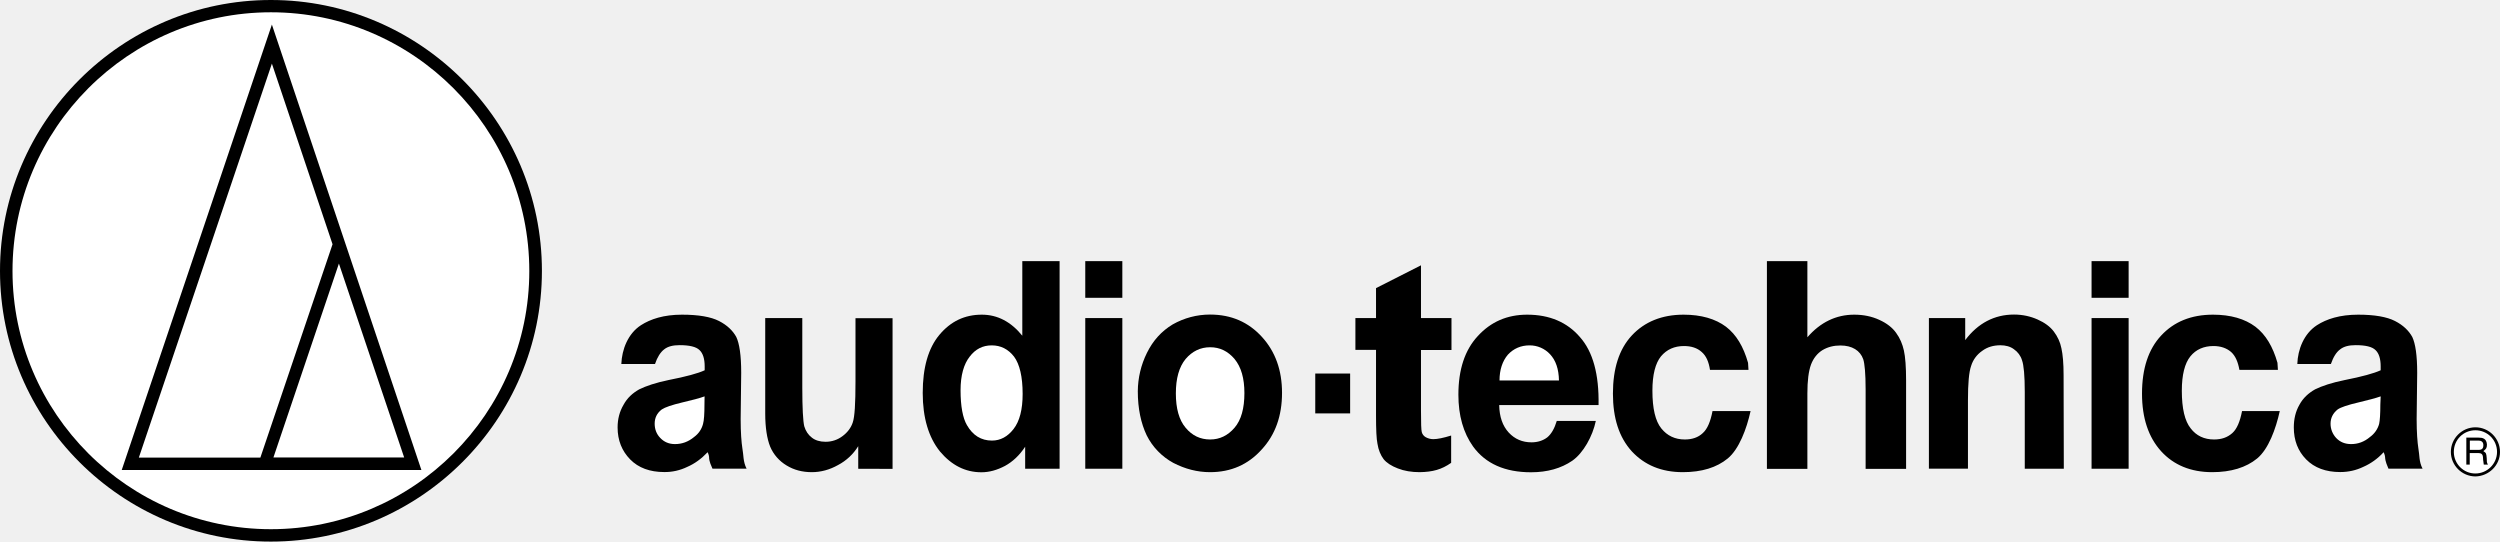
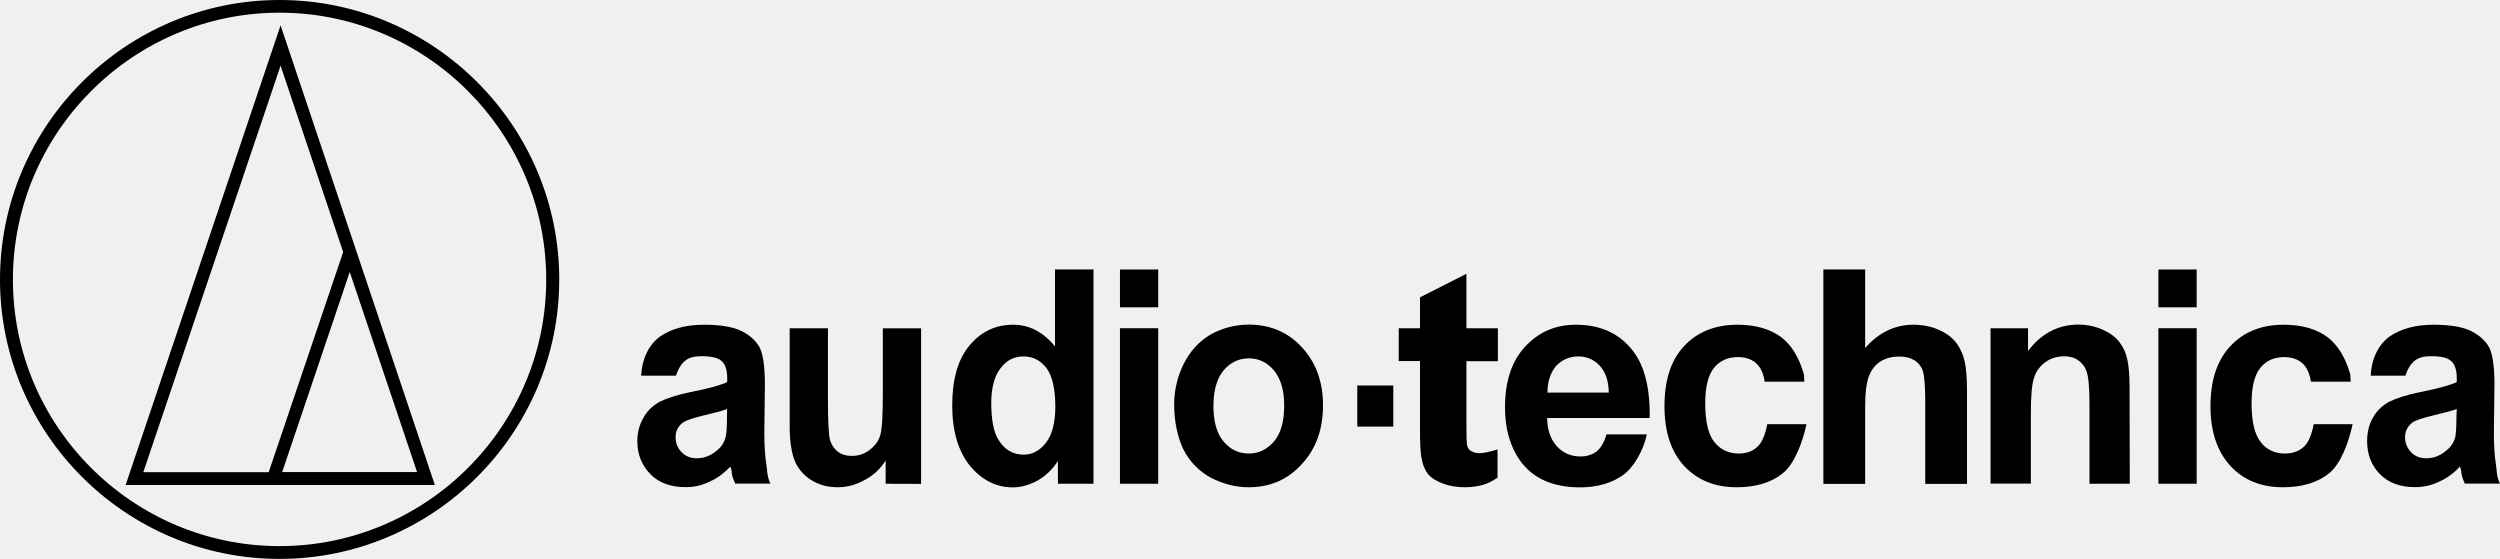
- <svg xmlns="http://www.w3.org/2000/svg" version="1.1" id="Layer_1" x="0px" y="0px" viewBox="0 0 2279.4 493.9" style="enable-background:new 0 0 2279.4 493.9;" xml:space="preserve">
+ <svg xmlns="http://www.w3.org/2000/svg" version="1.1" id="Layer_1" x="0px" y="0px" viewBox="0 0 2208.8 493.8" style="enable-background:new 0 0 2208.8 493.8;" xml:space="preserve">
  <style type="text/css">
	.st0{fill-rule:evenodd;clip-rule:evenodd;}
- 	.st1{fill-rule:evenodd;clip-rule:evenodd;fill:#FFFFFF;}
</style>
-   <g>
-     <path class="st0" d="M2279.4,412c0-12.3-10.1-22.4-22.4-22.4c-12.3,0-22.4,10.1-22.4,22.4c0,12.3,10,22.3,22.4,22.4   C2269.3,434.1,2279.4,424.3,2279.4,412z M782.5,427.4v-20.6c-4.5,7.3-10.8,13.2-18.4,17.2c-7.6,4.3-15.7,6.5-23.9,6.5   c-8.7,0-16.3-2-23-6.1c-6.7-4-12-10-15-17.2c-2.9-7.2-4.5-17.5-4.5-30.2v-87h33.8v63.1c0,19.2,0.7,31.1,1.8,35.6   c1.3,4.3,3.6,7.8,6.9,10.3c3.1,2.5,7.4,3.8,12.5,3.8c5.8,0,11-1.8,15.4-5.1c4.5-3.3,7.8-7.6,9.4-12.5c1.8-5.1,2.5-17.4,2.5-37.1   v-58h33.8v137.4L782.5,427.4L782.5,427.4z M966.3,427.4h-31.6v-20.1c-5.1,7.8-11.4,13.7-18.4,17.5c-7.2,3.8-14.3,5.8-21.5,5.8   c-14.8,0-27.3-6.5-37.8-19c-10.3-12.8-15.7-30.6-15.7-53.3c0-23.3,5.1-40.9,15.2-53c10.3-12.3,23-18.4,38.7-18.4   c14.3,0,26.6,6.5,36.9,19.2v-68h34V427.4L966.3,427.4z" />
-     <path class="st1" d="M875.8,355.8c0,14.5,2,25.3,5.8,31.8c5.4,9.4,13,14.1,22.8,14.1c7.8,0,14.3-3.6,19.7-10.5   c5.6-7.2,8.3-17.9,8.3-32c0-15.7-2.7-27.1-7.8-34c-5.4-6.9-12.1-10.3-20.4-10.3c-8.1,0-14.8,3.3-20.1,10.3   C878.8,331.9,875.8,342.2,875.8,355.8L875.8,355.8z" />
-     <path class="st0" d="M989.5,271.5v-33.4h33.8v33.4H989.5z M989.5,427.4V290h33.8v137.4H989.5z M1037.4,356.7   c0.1-12.1,2.9-24,8.3-34.9c5.6-11.4,13.4-19.9,23.5-26c10.4-5.9,22.1-9,34-9c19.5,0,35.1,6.9,47.4,20.4s18.3,30.5,18.3,51   c0,20.8-6,38.1-18.6,51.7c-12.3,13.7-28,20.6-47,20.6c-11.6,0-22.8-2.9-33.6-8.5c-10.4-5.7-18.9-14.4-24.2-25.1   C1040.3,386,1037.4,372.6,1037.4,356.7L1037.4,356.7z" />
-     <path class="st1" d="M1072.1,358.7c0,13.7,2.9,24.2,8.9,31.3c6,7.2,13.4,10.7,22.4,10.7c8.7,0,16.1-3.6,22.2-10.7s9-17.7,9-31.6   c0-13.4-2.9-23.7-9-31.1c-6-7.1-13.4-10.7-22.2-10.7c-8.9,0-16.3,3.6-22.4,10.7C1075,334.6,1072.1,345.1,1072.1,358.7z" />
-     <path class="st0" d="M1199.2,376.9v-36.3h31.8v36.3H1199.2z M1323.4,290v29.1h-27.8v55.3c0,11.2,0.2,17.7,0.7,19.5   c0.5,2,1.8,3.7,3.6,4.7c2,1.1,4.3,1.8,6.9,1.8c3.8,0,9.2-1.1,16.3-3.3V422c-8.7,6.1-16.8,8.3-28.7,8.5c-7.4,0-14.1-1.1-19.9-3.4   c-5.8-2.2-10.3-5.1-13-8.5c-2.7-3.6-4.7-8.3-5.6-14.1c-0.9-4.3-1.3-12.8-1.3-25.7v-59.8h-18.8V290h18.8v-27.3l41-20.8V290   L1323.4,290L1323.4,290L1323.4,290z M1455,383.8c-2.9,13.9-11.4,29.3-21.5,36.3c-10.1,6.9-22.6,10.5-37.6,10.5   c-23.7,0-41.4-7.8-52.8-23.5c-8.9-12.5-13.4-28.2-13.4-47.2c0-22.8,5.8-40.7,17.7-53.5c11.9-13,26.8-19.5,45-19.5   c20.4,0,36.5,6.9,48.1,20.4c11.9,13.4,17.5,34,17,62h-90.6c0.2,10.7,3.1,19,8.7,25.1c5.6,6,12.5,8.9,20.8,8.9   c5.6,0,10.5-1.6,14.3-4.5c3.8-3.1,6.7-8.3,8.7-15H1455L1455,383.8z" />
-     <path class="st1" d="M1421.4,346.9c-0.2-10.5-2.9-18.3-8.1-23.9c-4.8-5.2-11.7-8.2-18.8-8.1c-7.8,0-14.5,2.9-19.7,8.5   c-4.9,5.8-7.6,13.7-7.6,23.5L1421.4,346.9L1421.4,346.9L1421.4,346.9z" />
-     <path class="st0" d="M1647.9,238.1v69.4c11.9-13.7,26.2-20.6,42.7-20.6c8.5,0,16.1,1.6,22.8,4.7c6.9,3.1,12.1,7.2,15.4,11.9   c3.6,4.9,5.8,10.3,7.1,16.1c1.3,5.8,2,15,2,27.3v80.6h-36.9v-72.5c0-14.5-0.9-23.7-2.2-27.5c-1.3-3.8-3.9-7.1-7.4-9.2   c-3.6-2.2-8.1-3.3-13.4-3.3c-6,0-11.4,1.3-16.3,4.2c-4.7,2.9-8.3,7.4-10.5,13.2c-2.2,6-3.3,14.8-3.3,26.2v68.9H1611V238.1H1647.9z    M1881.7,427.4h-35.6v-70c0-14.8-0.9-24.6-2.5-28.9c-1.2-4.1-3.9-7.7-7.4-10.1c-3.3-2.5-7.6-3.6-12.3-3.6c-6.3,0-11.9,1.6-16.6,5.1   c-4.8,3.3-8.4,8.1-10.1,13.7c-2,5.6-2.9,16.1-2.9,31.5v62.2h-35.6V290h33.1v20.1c11.6-15.4,26.6-23.3,44.5-23.3   c7.8,0,15,1.6,21.5,4.5s11.4,6.5,14.8,11c3.4,4.5,5.8,9.6,6.9,15.2c1.3,5.8,2,13.9,2,24.6L1881.7,427.4L1881.7,427.4L1881.7,427.4z    M1907,271.5v-33.4h33.8v33.4H1907z M1907,427.4V290h33.8v137.4H1907z M2076.9,337.2h-35.1c-1.3-7.2-3.6-12.7-7.6-16.3   c-4.2-3.6-9.6-5.4-16.1-5.4c-8.7,0-15.9,3.1-21,9.4c-5.1,6.3-7.8,16.8-7.8,31.3c0,16.3,2.7,27.7,8.1,34.4   c5.1,6.7,12.3,10.1,21.3,10.1c6.7,0,12.1-1.8,16.6-5.8c4.3-3.8,7.1-10.7,8.9-20.1h34.4c-3.6,16.3-10.3,34.7-20.6,43.2   c-10.1,8.3-23.9,12.5-41,12.5c-19.5,0-35.1-6.5-46.5-19c-11.6-12.8-17.5-30.2-17.5-52.6c0-22.8,5.8-40.5,17.5-53   c11.6-12.5,27.3-19,47.2-19c16.1,0,29.1,3.8,38.7,11c9.4,7.2,15.9,18.1,20.1,32.9L2076.9,337.2L2076.9,337.2z M1594.2,337.2h-35.1   c-1.1-7.2-3.4-12.7-7.6-16.3c-4-3.6-9.4-5.4-16.1-5.4c-8.7,0-15.7,3.1-21,9.4c-5.1,6.3-7.8,16.8-7.8,31.3c0,16.3,2.7,27.7,8.1,34.4   c5.4,6.7,12.5,10.1,21.5,10.1c6.5,0,12.1-1.8,16.3-5.8c4.3-3.8,7.1-10.7,8.9-20.1h34.7c-3.6,16.3-10.5,34.7-20.8,43.2   c-10.1,8.3-23.7,12.5-41,12.5c-19.5,0-34.9-6.5-46.5-19c-11.6-12.8-17.2-30.2-17.2-52.6c0-22.8,5.6-40.5,17.2-53   c11.6-12.5,27.5-19,47.2-19c16.1,0,29.1,3.8,38.7,11c9.4,7.2,15.9,18.1,20.1,32.9L1594.2,337.2L1594.2,337.2z M2125.2,331.9h-30.6   c0.4-13.2,6-27.7,17.9-35.4c8.7-5.6,20.8-9.6,37.6-9.6c15,0,26.2,2,33.6,5.8c7.4,3.8,12.5,8.7,15.7,14.5c2.9,6.1,4.5,16.8,4.5,32.7   l-0.5,42.3c0,12.1,0.7,21,1.6,26.8c1.1,5.6,0.4,11.9,3.8,18.3h-31.1c-0.9-2.5-2.9-6-3.1-10.7c-0.2-2.2-1.1-3.6-1.3-4.3   c-5.2,5.7-11.5,10.3-18.6,13.4c-6.5,3.1-13.4,4.7-21,4.7c-13,0-23.5-3.8-31.1-11.6c-7.4-7.6-11.2-17.2-11.2-29.1   c0-7.6,1.6-14.5,5.1-20.6c3.4-6.3,8.3-10.7,14.3-14.1c6.3-3.1,15.2-6.1,27.1-8.5c15.7-3.1,26.6-6.1,32.7-8.9v-3.6   c0-6.9-1.6-11.9-4.7-14.8c-3.1-3.1-9.2-4.5-18.1-4.5c-6,0-10.7,1.1-14.1,3.8C2130.1,321.1,2127.4,325.6,2125.2,331.9L2125.2,331.9z    M597.2,331.9h-30.7c0.5-13.2,6-27.7,17.9-35.4c8.7-5.6,20.8-9.6,37.4-9.6c15.2,0,26.4,2,33.8,5.8c7.4,3.8,12.5,8.7,15.7,14.5   c2.9,6.1,4.5,16.8,4.5,32.7l-0.5,42.3c0,12.1,0.7,21,1.6,26.8c1.1,5.6,0.5,11.9,3.8,18.3h-31.1c-0.9-2.5-3.1-6-3.1-10.7   c-0.2-2.2-1.1-3.6-1.3-4.3c-5.8,6.1-11.9,10.5-18.6,13.4c-6.6,3.2-13.8,4.8-21,4.7c-13,0-23.5-3.8-31.1-11.6   c-7.4-7.6-11.4-17.2-11.4-29.1c0-7.6,1.8-14.5,5.4-20.6c3.4-6.3,8.3-10.7,14.3-14.1c6.3-3.1,15.2-6.1,26.8-8.5   c15.9-3.1,26.9-6.1,32.9-8.9v-3.6c0-6.9-1.6-11.9-4.7-14.8c-3.1-3.1-9.4-4.5-18.1-4.5c-6,0-10.7,1.1-14.1,3.8   C602.2,321.1,599.3,325.6,597.2,331.9z" />
-     <path class="st1" d="M2170.6,361.4c-4.5,1.6-11.4,3.4-20.6,5.6c-9.4,2.2-15.7,4.3-18.6,6.3c-4.3,3.4-6.5,7.8-6.5,13   c0,4.9,1.8,9.4,5.1,13c3.6,3.8,8.1,5.6,13.7,5.6c6.1,0,11.9-2,17.2-6.5c4-2.9,7-7.1,8.3-11.9c0.7-3.1,1.1-9.2,1.1-17.7   L2170.6,361.4z M642.4,361.4c-4.3,1.6-11.2,3.4-20.6,5.6c-9.2,2.2-15.4,4.3-18.4,6.3c-4.5,3.4-6.5,7.8-6.5,13c0,4.9,1.6,9.4,5.1,13   c3.6,3.8,8.1,5.6,13.4,5.6c6.3,0,12.1-2,17.5-6.5c4.2-3.1,6.9-7.2,8.1-11.9c0.9-3.1,1.3-9.2,1.3-17.7L642.4,361.4L642.4,361.4z" />
-     <path class="st0" d="M247,0c136.1,0,247.1,111,247.1,247c0,135.8-111,246.8-247.1,246.8C111,493.9,0,382.9,0,247C0,111,111,0,247,0   z" />
-     <path class="st1" d="M247,11.2c129.8,0,235.6,106.1,235.6,235.9c0,129.6-105.8,235.4-235.6,235.4c-129.8,0-235.6-105.8-235.6-235.4   C11.4,117.3,117.2,11.2,247,11.2L247,11.2z" />
-     <path class="st0" d="M384.2,428.5L247.9,22.4L111,428.5L384.2,428.5L384.2,428.5z" />
-     <path class="st1" d="M303.2,222.7l-65.8,194.5H126.6L247.9,58L303.2,222.7z M249.3,417.1L309,240.3l59.5,176.8H249.3L249.3,417.1z    M2276.7,412c0,10.9-9,19.7-19.7,19.7c-10.8,0.1-19.6-8.7-19.7-19.5c0-0.1,0-0.1,0-0.2c0-11,8.7-19.7,19.7-19.7   C2267.8,392.3,2276.7,401,2276.7,412z" />
-     <path class="st0" d="M2248.7,423.6h3.1v-10.5h8.1c5.1,0,3.6,4.5,4.3,7.4l0.4,3.1h3.8c-1.3-2.2-0.9-2.7-1.1-5.8   c-0.4-4.5-0.4-4.7-3.1-6.5c2.5-1.8,3.3-2.9,3.3-6c-0.4-5.6-4-6.3-7.8-6.3h-11L2248.7,423.6L2248.7,423.6L2248.7,423.6z" />
-     <path class="st1" d="M2259.7,401.7c2,0,4.9,0.7,4.5,4.9c-0.2,3.1-2.3,3.6-4.5,3.6h-7.8v-8.5H2259.7z" />
-   </g>
+   <path d="M780,348.1c0,19.7-0.7,32-2.5,37.1c-1.6,4.9-4.9,9.2-9.4,12.5c-4.4,3.3-9.6,5.1-15.4,5.1c-5.1,0-9.4-1.3-12.5-3.8  c-3.3-2.5-5.6-6-6.9-10.3c-1.1-4.5-1.8-16.4-1.8-35.6V290h-33.8v87c0,12.7,1.6,23,4.5,30.2c3,7.2,8.3,13.2,15,17.2  c6.7,4.1,14.3,6.1,23,6.1c8.2,0,16.3-2.2,23.9-6.5c7.6-4,13.9-9.9,18.4-17.2v20.6l31.3,0.1V290.1H780V348.1z" />
+   <path d="M932.1,306.1c-10.3-12.7-22.6-19.2-36.9-19.2c-15.7,0-28.4,6.1-38.7,18.4c-10.1,12.1-15.2,29.7-15.2,53  c0,22.7,5.4,40.5,15.7,53.3c10.5,12.5,23,19,37.8,19c7.2,0,14.3-2,21.5-5.8c7-3.8,13.3-9.7,18.4-17.5v20.1h31.4V238.1h-34V306.1z   M924.1,391.2c-5.4,6.9-11.9,10.5-19.7,10.5c-9.8,0-17.4-4.7-22.8-14.1c-3.8-6.5-5.8-17.3-5.8-31.8c0-13.6,3-23.9,8.3-30.6  c5.3-7,12-10.3,20.1-10.3c8.3,0,15,3.4,20.4,10.3c5.1,6.9,7.8,18.3,7.8,34C932.4,373.3,929.7,384,924.1,391.2z" />
+   <rect x="989.5" y="290" width="33.8" height="137.4" />
+   <rect x="989.5" y="238.1" width="33.8" height="33.4" />
+   <path d="M1150.6,307.2c-12.3-13.5-27.9-20.4-47.4-20.4c-11.9,0-23.6,3.1-34,9c-10.1,6.1-17.9,14.6-23.5,26  c-5.4,10.9-8.2,22.8-8.3,34.9c0,15.9,2.9,29.3,8.1,40.2c5.3,10.7,13.8,19.4,24.2,25.1c10.8,5.6,22,8.5,33.6,8.5  c19,0,34.7-6.9,47-20.6c12.6-13.6,18.6-30.9,18.6-51.7C1168.9,337.7,1162.9,320.7,1150.6,307.2z M1125.6,390  c-6.1,7.1-13.5,10.7-22.2,10.7c-9,0-16.4-3.5-22.4-10.7c-6-7.1-8.9-17.6-8.9-31.3c0-13.6,2.9-24.1,8.9-31.4  c6.1-7.1,13.5-10.7,22.4-10.7c8.8,0,16.2,3.6,22.2,10.7c6.1,7.4,9,17.7,9,31.1C1134.6,372.3,1131.7,382.9,1125.6,390z" />
+   <path d="M1295.6,241.9l-41,20.8V290h-18.8v29h18.8v59.8c0,12.9,0.4,21.4,1.3,25.7c0.9,5.8,2.9,10.5,5.6,14.1c2.7,3.4,7.2,6.3,13,8.5  c5.8,2.3,12.5,3.4,19.9,3.4c11.9-0.2,20-2.4,28.7-8.5v-24.9c-7.1,2.2-12.5,3.3-16.3,3.3c-2.6,0-4.9-0.7-6.9-1.8  c-1.8-1-3.1-2.7-3.6-4.7c-0.5-1.8-0.7-8.3-0.7-19.5v-55.3h27.8V290h-27.8V241.9z" />
+   <rect x="1199.2" y="340.6" width="31.8" height="36.3" />
+   <path d="M1440.5,307.3c-11.6-13.5-27.7-20.4-48.1-20.4c-18.2,0-33.1,6.5-45,19.5c-11.9,12.8-17.7,30.7-17.7,53.5  c0,19,4.5,34.7,13.4,47.2c11.4,15.7,29.1,23.5,52.8,23.5c15,0,27.5-3.6,37.6-10.5c10.1-7,18.6-22.4,21.5-36.3h-35.6  c-2,6.7-4.9,11.9-8.7,15c-3.8,2.9-8.7,4.5-14.3,4.5c-8.3,0-15.2-2.9-20.8-8.9c-5.6-6.1-8.5-14.4-8.7-25.1h90.6  C1458,341.3,1452.4,320.7,1440.5,307.3z M1367.2,346.9c0-9.8,2.7-17.7,7.6-23.5c5.2-5.6,11.9-8.5,19.7-8.5c7.1-0.1,14,2.9,18.8,8.1  c5.2,5.6,7.9,13.4,8.1,23.9H1367.2z" />
+   <path d="M1728.8,303.5c-3.3-4.7-8.5-8.8-15.4-11.9c-6.7-3.1-14.3-4.7-22.8-4.7c-16.5,0-30.8,6.9-42.7,20.6v-69.4H1611v189.4h36.9  v-68.9c0-11.4,1.1-20.2,3.3-26.2c2.2-5.8,5.8-10.3,10.5-13.2c4.9-2.9,10.3-4.2,16.3-4.2c5.3,0,9.8,1.1,13.4,3.3  c3.5,2.1,6.1,5.4,7.4,9.2c1.3,3.8,2.2,13,2.2,27.5v72.5h36.9v-80.6c0-12.3-0.7-21.5-2-27.3C1734.6,313.8,1732.4,308.4,1728.8,303.5z  " />
+   <path d="M1552.5,394.9c-4.2,4-9.8,5.8-16.3,5.8c-9,0-16.1-3.4-21.5-10.1s-8.1-18.1-8.1-34.4c0-14.5,2.7-25,7.8-31.3  c5.3-6.3,12.3-9.4,21-9.4c6.7,0,12.1,1.8,16.1,5.4c4.2,3.6,6.5,9.1,7.6,16.3h35.1l-0.4-6.4c-4.2-14.8-10.7-25.7-20.1-32.9  c-9.6-7.2-22.6-11-38.7-11c-19.7,0-35.6,6.5-47.2,19s-17.2,30.2-17.2,53c0,22.4,5.6,39.8,17.2,52.6c11.6,12.5,27,19,46.5,19  c17.3,0,30.9-4.2,41-12.5c10.3-8.5,17.2-26.9,20.8-43.2h-34.7C1559.6,384.2,1556.8,391.1,1552.5,394.9z" />
+   <path d="M675.3,382.2l0.5-42.3c0-15.9-1.6-26.6-4.5-32.7c-3.2-5.8-8.3-10.7-15.7-14.5c-7.4-3.8-18.6-5.8-33.8-5.8  c-16.6,0-28.7,4-37.4,9.6c-11.9,7.7-17.4,22.2-17.9,35.4h30.7c2.1-6.3,5-10.8,8.4-13.4c3.4-2.7,8.1-3.8,14.1-3.8  c8.7,0,15,1.4,18.1,4.5c3.1,2.9,4.7,7.9,4.7,14.8v3.6c-6,2.8-17,5.8-32.9,8.9c-11.6,2.4-20.5,5.4-26.8,8.5  c-6,3.4-10.9,7.8-14.3,14.1c-3.6,6.1-5.4,13-5.4,20.6c0,11.9,4,21.5,11.4,29.1c7.6,7.8,18.1,11.6,31.1,11.6c7.2,0.1,14.4-1.5,21-4.7  c6.7-2.9,12.8-7.3,18.6-13.4c0.2,0.7,1.1,2.1,1.3,4.3c0,4.7,2.2,8.2,3.1,10.7h31.1c-3.3-6.4-2.7-12.7-3.8-18.3  C676,403.2,675.3,394.3,675.3,382.2z M642.3,368.8c0,8.5-0.4,14.6-1.3,17.7c-1.2,4.7-3.9,8.8-8.1,11.9c-5.4,4.5-11.2,6.5-17.5,6.5  c-5.3,0-9.8-1.8-13.4-5.6c-3.5-3.6-5.1-8.1-5.1-13c0-5.2,2-9.6,6.5-13c3-2,9.2-4.1,18.4-6.3c9.4-2.2,16.3-4,20.6-5.6L642.3,368.8z" />
+   <path d="M2205,409c-0.9-5.8-1.6-14.7-1.6-26.8l0.5-42.3c0-15.9-1.6-26.6-4.5-32.7c-3.2-5.8-8.3-10.7-15.7-14.5  c-7.4-3.8-18.6-5.8-33.6-5.8c-16.8,0-28.9,4-37.6,9.6c-11.9,7.7-17.5,22.2-17.9,35.4h30.6c2.2-6.3,4.9-10.8,8.5-13.4  c3.4-2.7,8.1-3.8,14.1-3.8c8.9,0,15,1.4,18.1,4.5c3.1,2.9,4.7,7.9,4.7,14.8v3.6c-6.1,2.8-17,5.8-32.7,8.9  c-11.9,2.4-20.8,5.4-27.1,8.5c-6,3.4-10.9,7.8-14.3,14.1c-3.5,6.1-5.1,13-5.1,20.6c0,11.9,3.8,21.5,11.2,29.1  c7.6,7.8,18.1,11.6,31.1,11.6c7.6,0,14.5-1.6,21-4.7c7.1-3.1,13.4-7.7,18.6-13.4c0.2,0.7,1.1,2.1,1.3,4.3c0.2,4.7,2.2,8.2,3.1,10.7  h31.1C2205.4,420.9,2206.1,414.6,2205,409z M2170.3,368.8c0,8.5-0.4,14.6-1.1,17.7c-1.3,4.8-4.3,9-8.3,11.9  c-5.3,4.5-11.1,6.5-17.2,6.5c-5.6,0-10.1-1.8-13.7-5.6c-3.3-3.6-5.1-8.1-5.1-13c0-5.2,2.2-9.6,6.5-13c2.9-2,9.2-4.1,18.6-6.3  c9.2-2.2,16.1-4,20.6-5.6L2170.3,368.8z" />
+   <path d="M1879.5,317.5c-1.1-5.6-3.5-10.7-6.9-15.2s-8.3-8.1-14.8-11c-6.5-2.9-13.7-4.5-21.5-4.5c-17.9,0-32.9,7.9-44.5,23.3V290  h-33.1v137.3h35.6v-62.2c0-15.4,0.9-25.9,2.9-31.5c1.7-5.6,5.3-10.4,10.1-13.7c4.7-3.5,10.3-5.1,16.6-5.1c4.7,0,9,1.1,12.3,3.6  c3.5,2.4,6.2,6,7.4,10.1c1.6,4.3,2.5,14.1,2.5,28.9v70h35.6l-0.2-85.3C1881.5,331.4,1880.8,323.3,1879.5,317.5z" />
+   <path d="M2035.3,394.9c-4.5,4-9.9,5.8-16.6,5.8c-9,0-16.2-3.4-21.3-10.1c-5.4-6.7-8.1-18.1-8.1-34.4c0-14.5,2.7-25,7.8-31.3  s12.3-9.4,21-9.4c6.5,0,11.9,1.8,16.1,5.4c4,3.6,6.3,9.1,7.6,16.3h35.1l-0.4-6.4c-4.2-14.8-10.7-25.7-20.1-32.9  c-9.6-7.2-22.6-11-38.7-11c-19.9,0-35.6,6.5-47.2,19c-11.7,12.5-17.5,30.2-17.5,53c0,22.4,5.9,39.8,17.5,52.6  c11.4,12.5,27,19,46.5,19c17.1,0,30.9-4.2,41-12.5c10.3-8.5,17-26.9,20.6-43.2h-34.4C2042.4,384.2,2039.6,391.1,2035.3,394.9z" />
+   <rect x="1907" y="290" width="33.8" height="137.4" />
+   <rect x="1907" y="238.1" width="33.8" height="33.4" />
+   <path class="st0" d="M247,0C111,0,0,111,0,247c0,135.9,111,246.9,247,246.8c136.1,0,247.1-111,247.1-246.8C494.1,111,383.1,0,247,0z   M247,482.5c-129.8,0-235.6-105.8-235.6-235.4C11.4,117.3,117.2,11.2,247,11.2s235.6,106.1,235.6,235.9  C482.6,376.7,376.8,482.5,247,482.5z" />
+   <path class="st0" d="M247.9,22.4L111,428.5h273.2L247.9,22.4z M126.6,417.2L247.9,58l55.3,164.7l-65.8,194.5H126.6z M309,240.3  l59.5,176.8H249.3L309,240.3z" />
</svg>
